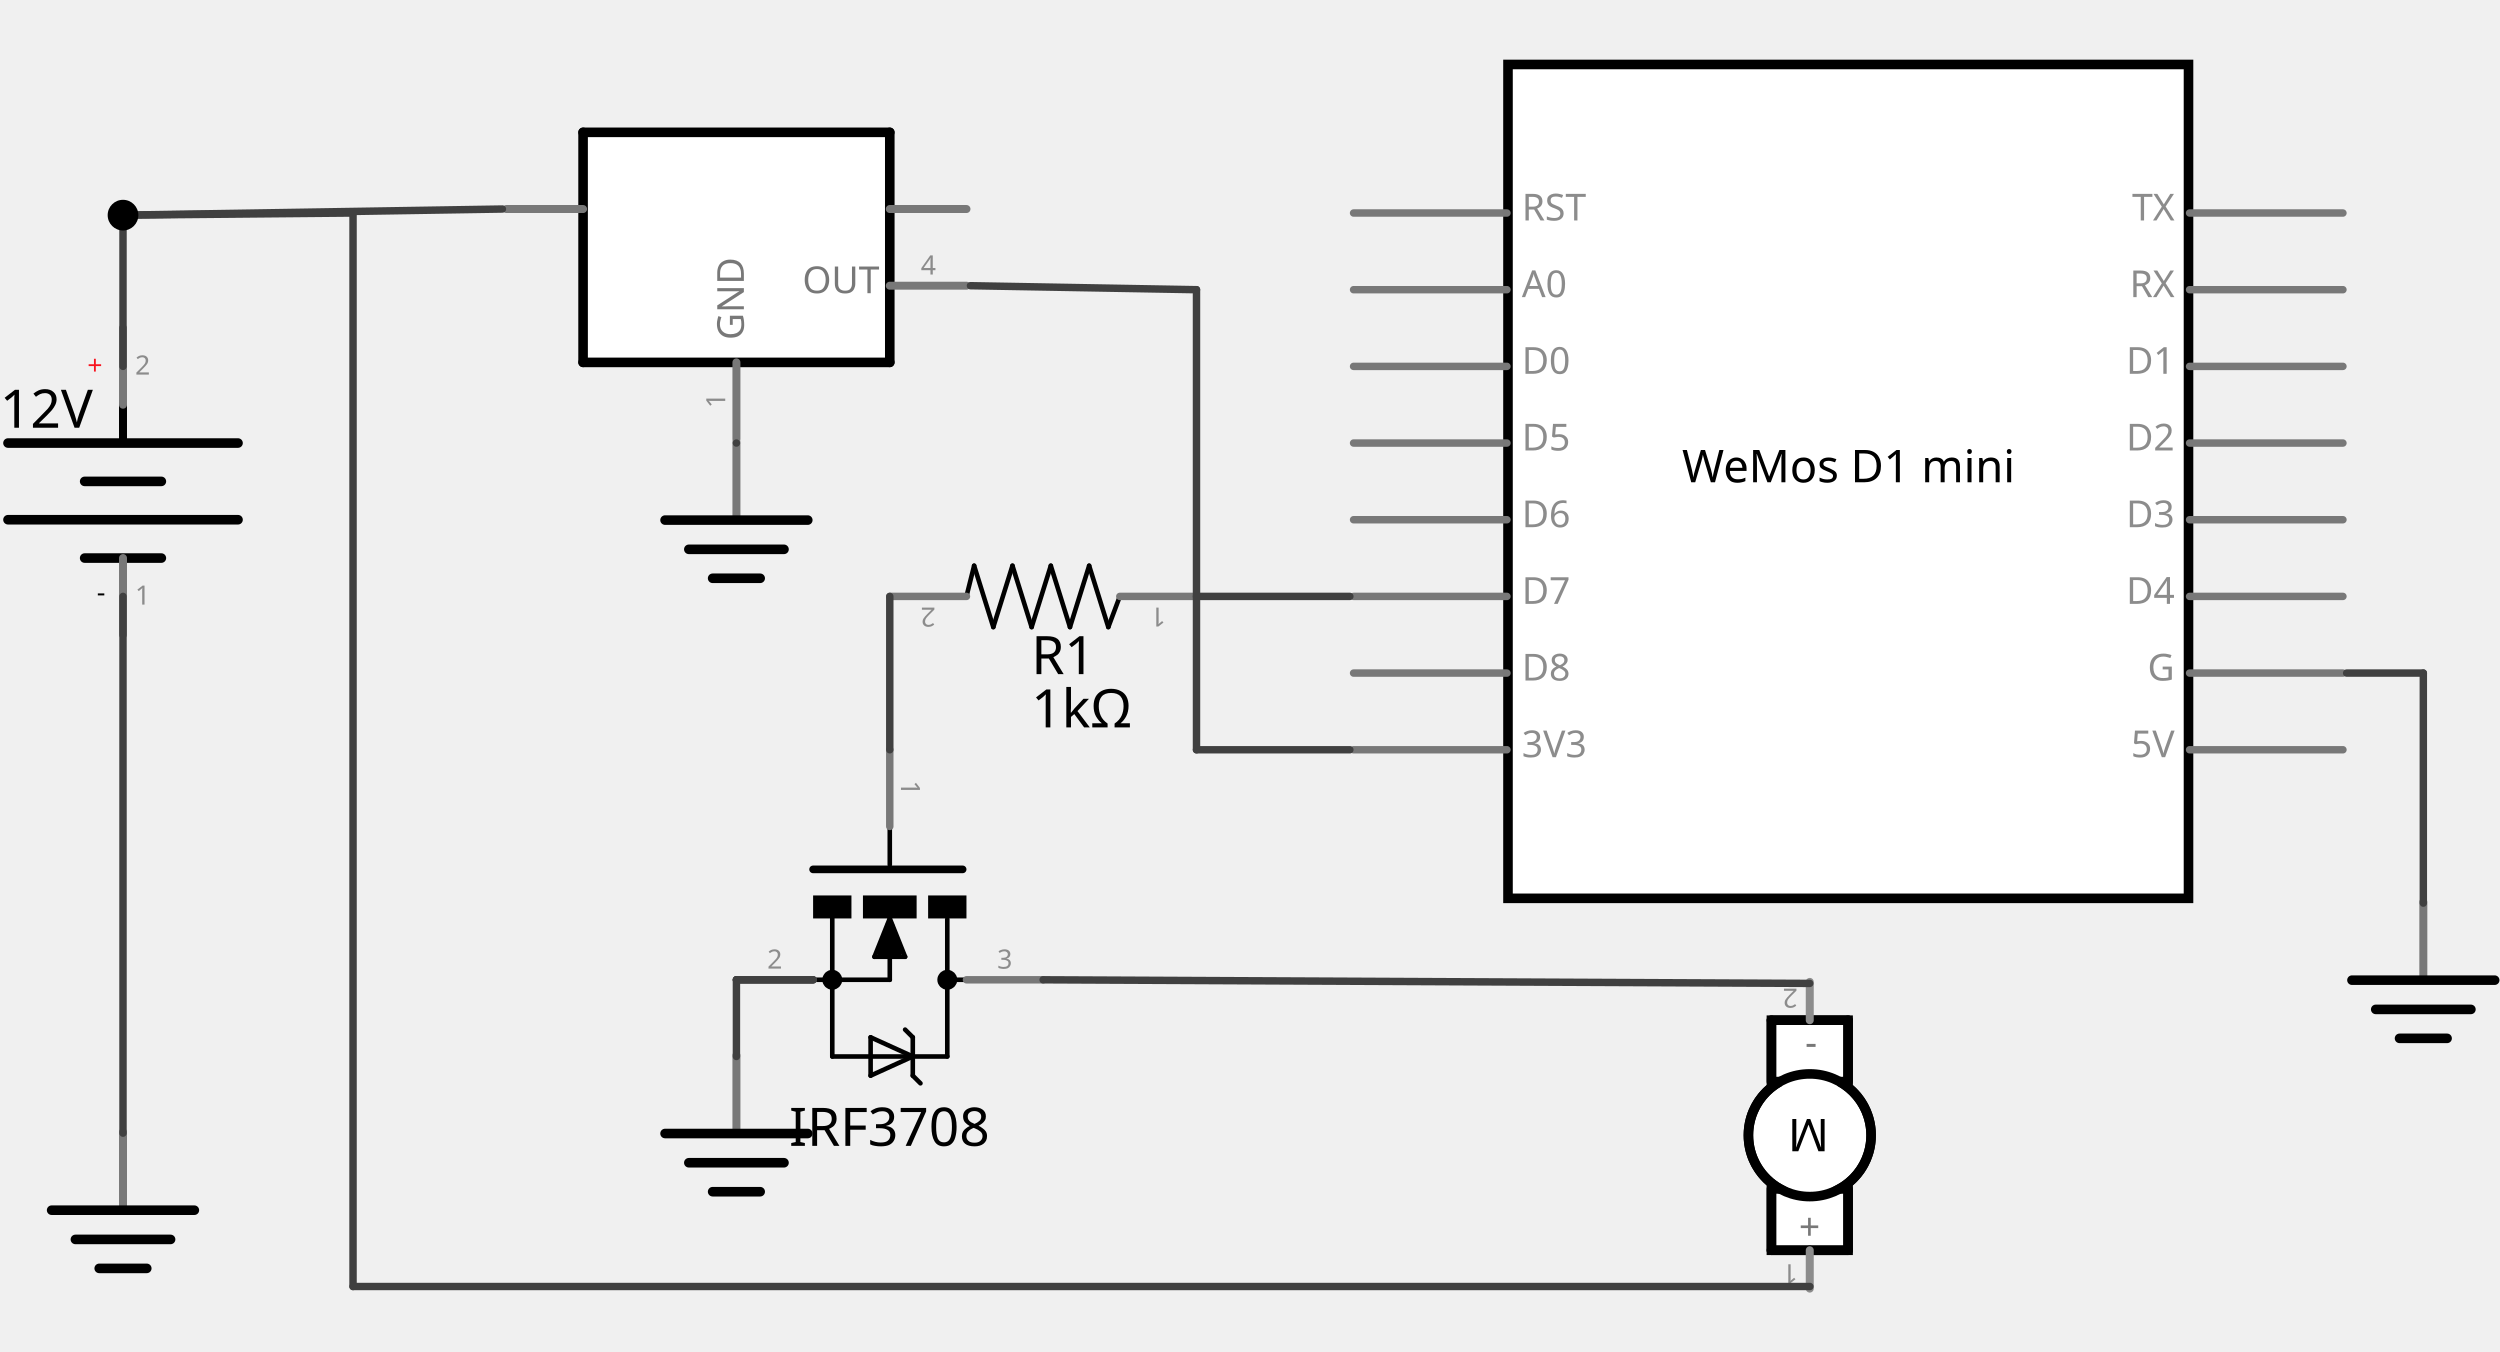
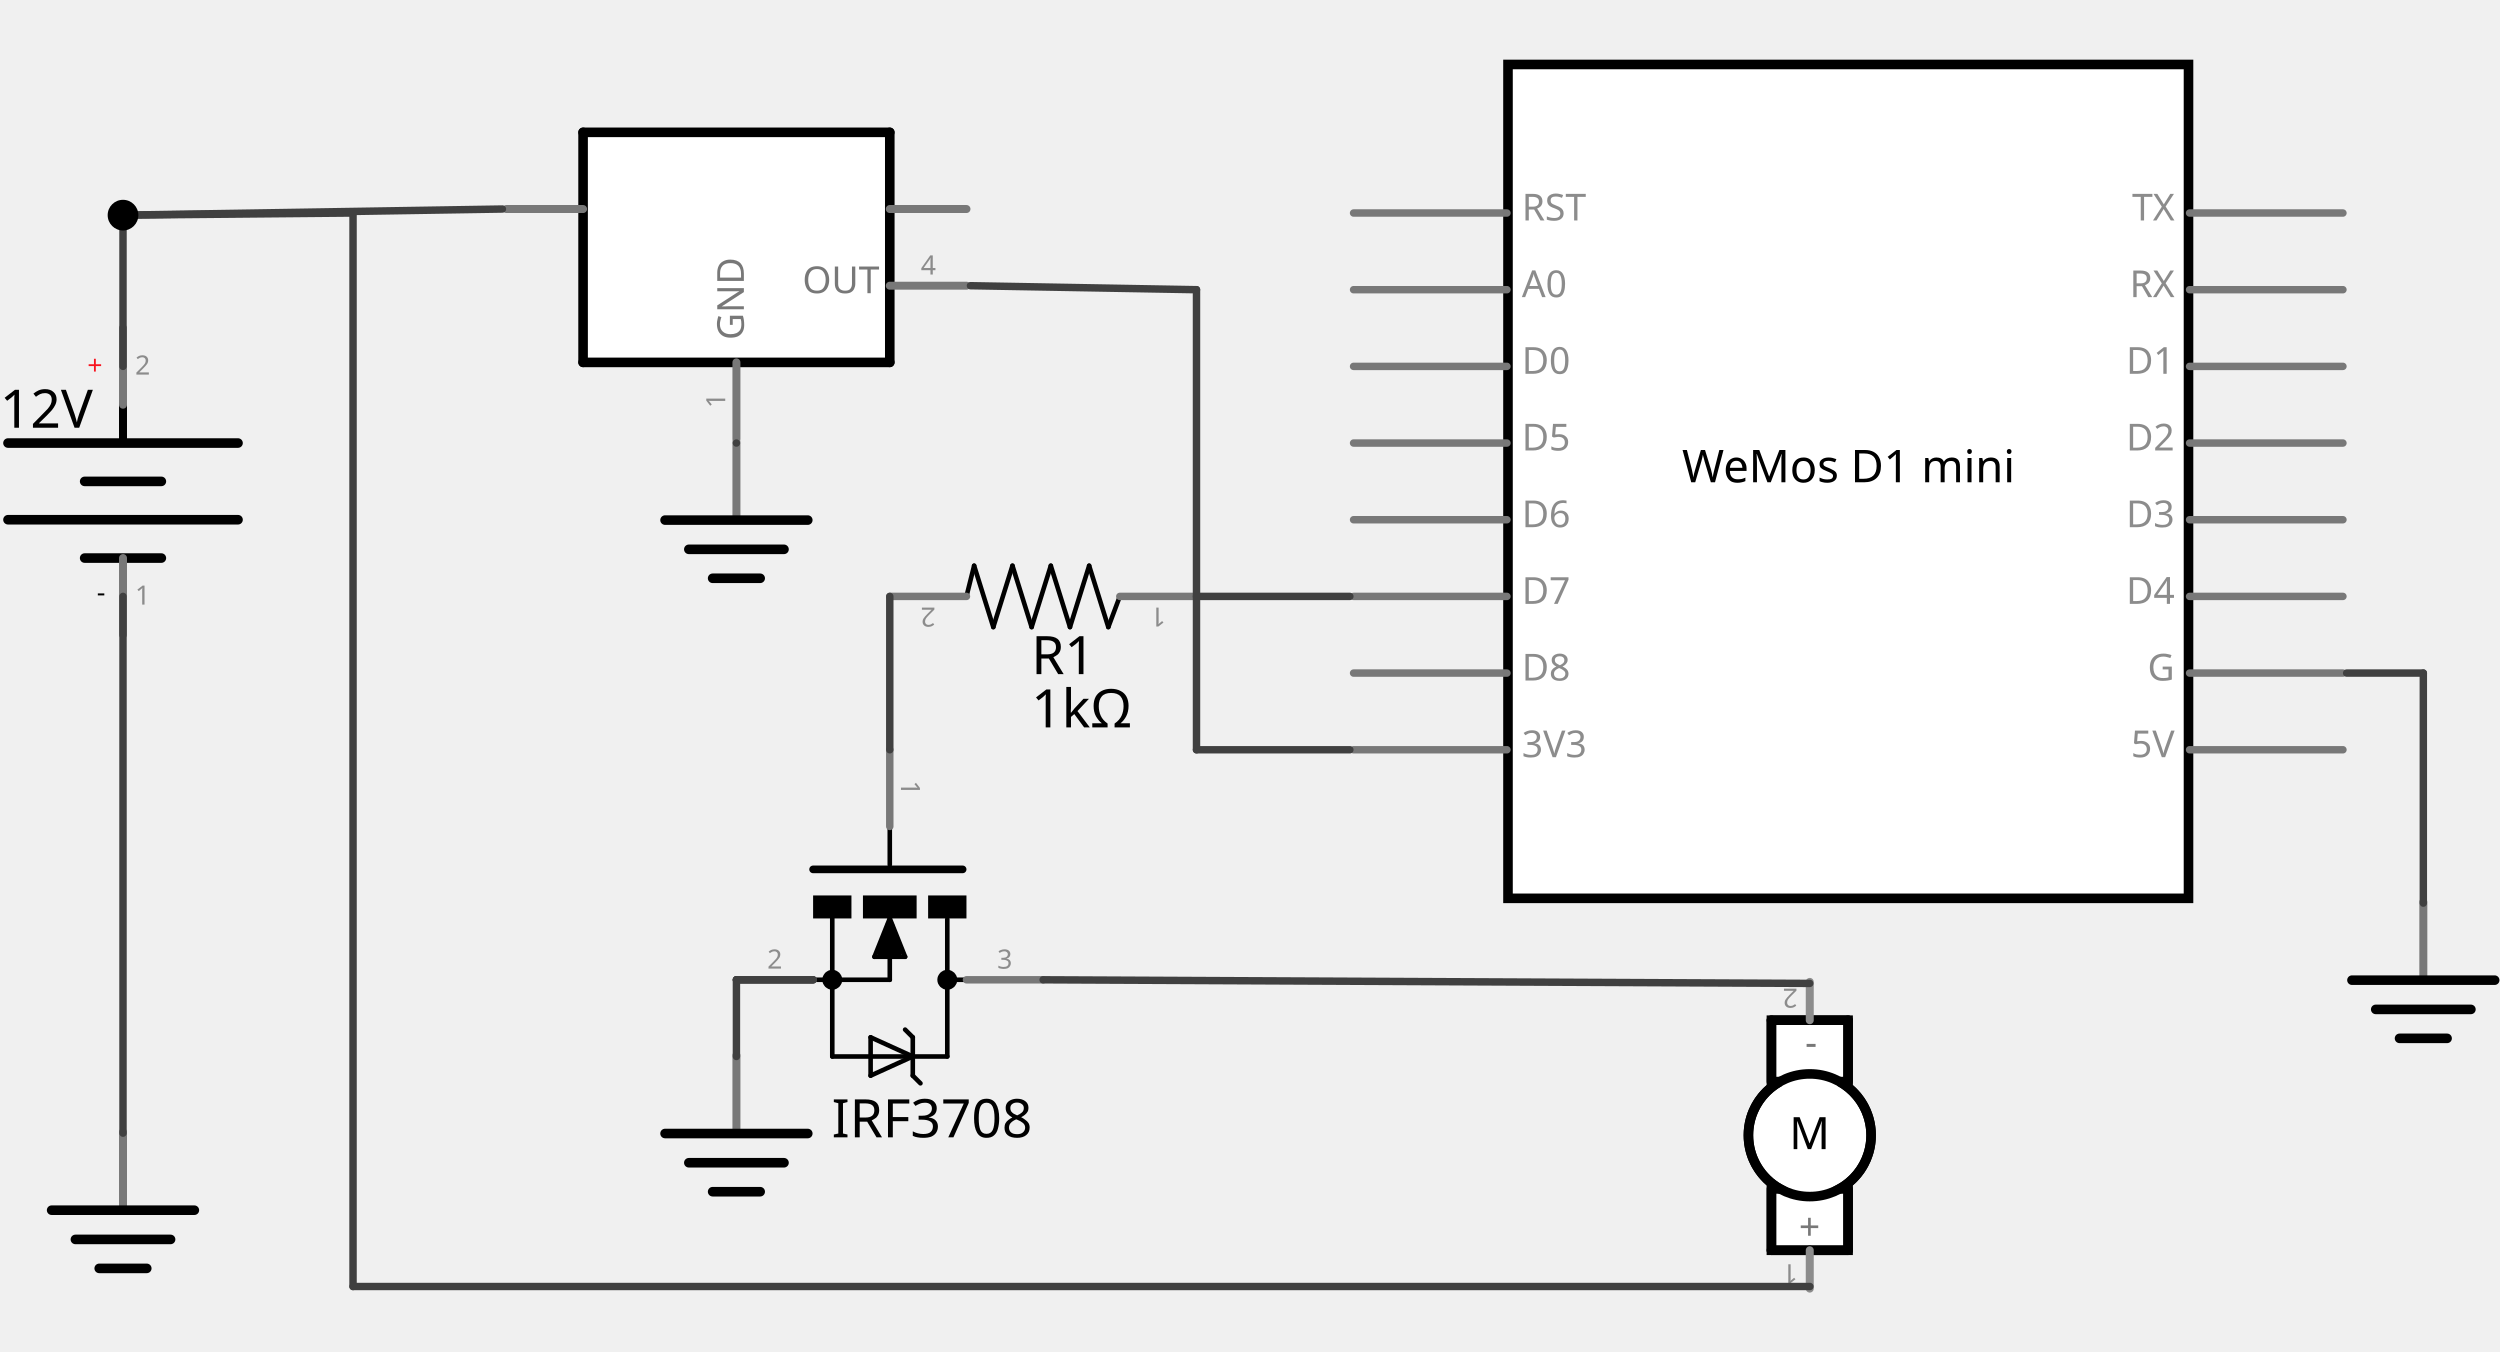
<svg xmlns="http://www.w3.org/2000/svg" version="1.2" baseProfile="tiny" x="0in" y="0in" width="3.26in" height="1.763in" viewBox="0 0 234.749 126.947">
-   <g partID="107050">
+   <g partid="107050">
    <g transform="translate(47.2001,11.8489)">
      <g gorn="0.3.0" id="schematic">
        <rect gorn="0.3.0.0" width="28.801" x="7.551" id="rect7" y="0.576" height="21.6" fill="#FFFFFF" />
        <g transform="matrix(1, 0, 0, 1, 14.112, 10.7109)">
          <g>
            <g>
              <g>
                <g gorn="0.3.0.1.0.0.0" id="g9">
                  <g gorn="0.3.0.1.0.0.0.0" id="g11">
-                     <text style="font-family:DroidSans" gorn="0.3.0.1.0.0.0.0.0" font-size="0" id="label">AMS1117</text>
+                     <text style="font-family: DroidSans; white-space: pre;" gorn="0.3.0.1.0.0.0.0.0" font-size="0" id="label">AMS1117</text>
                  </g>
                </g>
              </g>
            </g>
          </g>
        </g>
        <line gorn="0.3.0.2" stroke-linecap="round" stroke="#000000" id="line14" fill="none" y1="22.176" y2="22.176" x1="7.551" stroke-width="0.9" x2="36.35" />
        <line gorn="0.3.0.3" stroke-linecap="round" stroke="#000000" id="line16" fill="none" y1="22.176" y2="0.576" x1="36.35" stroke-width="0.9" x2="36.35" />
        <line gorn="0.3.0.4" stroke-linecap="round" stroke="#000000" id="line18" fill="none" y1="0.576" y2="0.576" x1="36.35" stroke-width="0.9" x2="7.551" />
        <line gorn="0.3.0.5" stroke-linecap="round" stroke="#000000" id="line20" fill="none" y1="0.576" y2="22.176" x1="7.551" stroke-width="0.9" x2="7.551" />
        <line style="stroke-linecap:round" gorn="0.3.0.6" stroke="#787878" id="connector2pin" fill="none" y1="7.776" y2="7.776" x1="0.35" stroke-width="0.75" x2="7.551" />
        <g width="0.016" x="-0.033" stroke="none" id="connector2terminal" y="7.775" height="0.002" fill="none" stroke-width="0" />
        <g gorn="0.3.0.7" points="0.35,7.776,0.35,7.776,0.35,7.776" id="" fill="none" />
        <g transform="matrix(1, 0, 0, 1, 3.2625, 5.92498)">
          <g>
            <g>
              <g>
                <g gorn="0.3.0.8.0.0.0" id="g24">
                  <g gorn="0.3.0.8.0.0.0.0" id="g26">
-                     <text style="font-family:DroidSans" gorn="0.3.0.8.0.0.0.0.0" font-size="0" id="text28" fill="#8c8c8c">3</text>
+                     <text style="font-family: DroidSans; white-space: pre;" gorn="0.3.0.8.0.0.0.0.0" font-size="0" id="text28" fill="#8c8c8c">3</text>
                  </g>
                </g>
              </g>
            </g>
          </g>
        </g>
        <g transform="matrix(1, 0, 0, 1, 8.9836, 6.0758)">
          <g>
            <g>
              <g>
                <g gorn="0.3.0.9.0.0.0" id="g30">
                  <g gorn="0.3.0.9.0.0.0.0" id="g32">
-                     <text style="font-family:DroidSans" gorn="0.3.0.9.0.0.0.0.0" font-size="0" id="text34" fill="#787878">IN</text>
+                     <text style="font-family: DroidSans; white-space: pre;" gorn="0.3.0.9.0.0.0.0.0" font-size="0" id="text34" fill="#787878">IN</text>
                  </g>
                </g>
              </g>
            </g>
          </g>
        </g>
        <line gorn="0.3.0.10" stroke-linecap="round" stroke="#787878" id="connector0pin" fill="none" y1="29.376" y2="22.176" x1="21.95" stroke-width="0.75" x2="21.95" />
        <g width="0.002" x="21.949" stroke="none" id="connector0terminal" y="29.743" height="0.016" fill="none" stroke-width="0" />
        <g gorn="0.3.0.11" width="0" x="21.95" id="" y="29.376" height="0.001" fill="none" />
        <g transform="matrix(1, 0, 0, 1, 7.37306, 9.0932)">
          <g>
            <g>
              <g>
                <g gorn="0.3.0.12.0.0.0" id="g38">
                  <g gorn="0.3.0.12.0.0.0.0" id="g40">
                    <g gorn="0.3.0.12.0.0.0.0.0" id="g42">
                      <g transform="rotate(270)">
                        <g>
                          <g>
                            <g>
                              <g gorn="0.3.0.12.0.0.0.0.0.0.0.0.0" id="g44">
                                <g gorn="0.3.0.12.0.0.0.0.0.0.0.0.0.0" id="g46">
                                  <g gorn="0.3.0.12.0.0.0.0.0.0.0.0.0.0.0" id="g48">
                                    <g transform="matrix(1, 0, 0, 1, -17.3738, 13.5261)">
                                      <g>
                                        <g>
                                          <g>
                                            <g gorn="0.3.0.12.0.0.0.0.0.0.0.0.0.0.0.0.0.0.0" id="g50">
                                              <g gorn="0.3.0.12.0.0.0.0.0.0.0.0.0.0.0.0.0.0.0.0" id="g52">
-                                                 <text font-family="DroidSans" gorn="0.3.0.12.0.0.0.0.0.0.0.0.0.0.0.0.0.0.0.0.0" font-size="2.5" id="text54" fill="#8C8C8C">1</text>
+                                                 <text font-family="DroidSans" gorn="0.3.0.12.0.0.0.0.0.0.0.0.0.0.0.0.0.0.0.0.0" font-size="2.5" id="text54" fill="#8C8C8C" style="white-space: pre;">1</text>
                                              </g>
                                            </g>
                                          </g>
                                        </g>
                                      </g>
                                    </g>
                                  </g>
                                </g>
                              </g>
                            </g>
                          </g>
                        </g>
                      </g>
                    </g>
                  </g>
                </g>
              </g>
            </g>
          </g>
        </g>
        <g transform="matrix(1, 0, 0, 1, 7.99042, 7.08237)">
          <g>
            <g>
              <g>
                <g gorn="0.3.0.13.0.0.0" id="g56">
                  <g gorn="0.3.0.13.0.0.0.0" id="g58">
                    <g gorn="0.3.0.13.0.0.0.0.0" id="g60">
                      <g transform="rotate(270)">
                        <g>
                          <g>
                            <g>
                              <g gorn="0.3.0.13.0.0.0.0.0.0.0.0.0" id="g62">
                                <g gorn="0.3.0.13.0.0.0.0.0.0.0.0.0.0" id="g64">
                                  <g gorn="0.3.0.13.0.0.0.0.0.0.0.0.0.0.0" id="g66">
                                    <g transform="matrix(1, 0, 0, 1, -12.994, 14.6588)">
                                      <g>
                                        <g>
                                          <g>
                                            <g gorn="0.3.0.13.0.0.0.0.0.0.0.0.0.0.0.0.0.0.0" id="g68">
                                              <g gorn="0.3.0.13.0.0.0.0.0.0.0.0.0.0.0.0.0.0.0.0" id="g70">
-                                                 <text font-family="DroidSans" gorn="0.3.0.13.0.0.0.0.0.0.0.0.0.0.0.0.0.0.0.0.0" font-size="3.5" id="text72" fill="#787878">GND</text>
+                                                 <text font-family="DroidSans" gorn="0.3.0.13.0.0.0.0.0.0.0.0.0.0.0.0.0.0.0.0.0" font-size="3.5" id="text72" fill="#787878" style="white-space: pre;">GND</text>
                                              </g>
                                            </g>
                                          </g>
                                        </g>
                                      </g>
                                    </g>
                                  </g>
                                </g>
                              </g>
                            </g>
                          </g>
                        </g>
                      </g>
                    </g>
                  </g>
                </g>
              </g>
            </g>
          </g>
        </g>
        <line style="stroke-linecap:round" gorn="0.3.0.14" stroke="#787878" id="connector1pin" fill="none" y1="7.776" y2="7.776" x1="43.551" stroke-width="0.75" x2="36.35" />
        <g width="0.016" x="43.918" stroke="none" id="connector1terminal" y="7.775" height="0.002" fill="none" stroke-width="0" />
        <g gorn="0.3.0.15" points="43.551,7.776,43.551,7.776,43.551,7.776" id="" fill="none" />
        <g transform="matrix(1, 0, 0, 1, 39.2625, 5.9246)">
          <g>
            <g>
              <g>
                <g gorn="0.3.0.16.0.0.0" id="g76">
                  <g gorn="0.3.0.16.0.0.0.0" id="g78">
-                     <text style="font-family:DroidSans" gorn="0.3.0.16.0.0.0.0.0" font-size="0" id="text80" fill="#8c8c8c">2</text>
+                     <text style="font-family: DroidSans; white-space: pre;" gorn="0.3.0.16.0.0.0.0.0" font-size="0" id="text80" fill="#8c8c8c">2</text>
                  </g>
                </g>
              </g>
            </g>
          </g>
        </g>
        <g transform="matrix(1, 0, 0, 1, 28.1433, 6.07602)">
          <g>
            <g>
              <g>
                <g gorn="0.3.0.17.0.0.0" id="g82">
                  <g gorn="0.3.0.17.0.0.0.0" id="g84">
-                     <text style="font-family:DroidSans" gorn="0.3.0.17.0.0.0.0.0" font-size="0" id="text86" fill="#787878">OUT</text>
+                     <text style="font-family: DroidSans; white-space: pre;" gorn="0.3.0.17.0.0.0.0.0" font-size="0" id="text86" fill="#787878">OUT</text>
                  </g>
                </g>
              </g>
            </g>
          </g>
        </g>
        <line gorn="0.3.0.18" stroke-linecap="round" stroke="#787878" id="connector3pin" fill="none" y1="14.976" y2="14.976" x1="43.551" stroke-width="0.75" x2="36.35" />
        <g width="0.016" x="43.918" stroke="none" id="connector3terminal" y="14.975" height="0.002" fill="none" stroke-width="0" />
        <g gorn="0.3.0.19" points="43.551,14.976,43.551,14.976,43.551,14.976" id="" fill="none" />
        <g transform="matrix(1, 0, 0, 1, 39.2625, 13.926)">
          <g>
            <g>
              <g>
                <g gorn="0.3.0.20.0.0.0" id="g90">
                  <g gorn="0.3.0.20.0.0.0.0" id="g92">
-                     <text font-family="DroidSans" gorn="0.3.0.20.0.0.0.0.0" font-size="2.5" id="text94" fill="#8C8C8C">4</text>
+                     <text font-family="DroidSans" gorn="0.3.0.20.0.0.0.0.0" font-size="2.5" id="text94" fill="#8C8C8C" style="white-space: pre;">4</text>
                  </g>
                </g>
              </g>
            </g>
          </g>
        </g>
        <g transform="matrix(1, 0, 0, 1, 28.1433, 15.677)">
          <g>
            <g>
              <g>
                <g gorn="0.3.0.21.0.0.0" id="g96">
                  <g gorn="0.3.0.21.0.0.0.0" id="g98">
-                     <text font-family="DroidSans" gorn="0.3.0.21.0.0.0.0.0" font-size="3.5" id="text100" fill="#787878">OUT</text>
-                   </g>
-                 </g>
-               </g>
-             </g>
-           </g>
-         </g>
-       </g>
-     </g>
-   </g>
-   <g partID="107760">
+                     <text font-family="DroidSans" gorn="0.3.0.21.0.0.0.0.0" font-size="3.5" id="text100" fill="#787878" style="white-space: pre;">OUT</text>
+                   </g>
+                 </g>
+               </g>
+             </g>
+           </g>
+         </g>
+       </g>
+     </g>
+   </g>
+   <g partid="107760">
    <g transform="translate(176.055,121.347)">
      <g transform="matrix(-1,0,0,-1,0,0)">
        <g id="schematic">
          <path d="M11.88,14.75c0,-2.17,-1.199,-4.058,-2.973,-5.04L9.72,9.71L9.72,3.95l-3.6,0l-3.6,0l0,5.76l0.813,0c-1.772,0.982,-2.974,2.87,-2.974,5.04s1.201,4.059,2.974,5.04L2.52,19.79l0,5.761l3.6,0l3.6,0L9.72,19.79L8.906,19.79C10.679,18.809,11.88,16.92,11.88,14.75z" stroke="#000000" fill="#FFFFFF" stroke-width="0.9" />
          <g transform="matrix(1, 0, 0, 1, 4.3203, 16.2754)">
-             <text font-family="'DroidSans'" font-size="4.25" id="label">M</text>
+             <text font-family="'DroidSans'" font-size="4.25" id="label" style="white-space: pre; font-size: 4.2px;" transform="matrix(-1, 0, 0, -1, 0, 0)" x="-3.719" y="2.831">M</text>
          </g>
          <line stroke-linecap="round" stroke="#000000" fill="none" y1="3.95" y2="9.71" stroke-width="0.9" x1="2.52" x2="2.52" />
          <line stroke-linecap="round" stroke="#000000" fill="none" y1="3.95" y2="3.95" stroke-width="0.9" x1="2.52" x2="6.12" />
          <line stroke-linecap="round" stroke="#000000" fill="none" y1="3.95" y2="3.95" stroke-width="0.9" x1="6.12" x2="9.72" />
          <line stroke-linecap="round" stroke="#000000" fill="none" y1="3.95" y2="9.71" stroke-width="0.9" x1="9.72" x2="9.72" />
          <line stroke-linecap="round" stroke="#000000" fill="none" y1="25.551" y2="19.79" stroke-width="0.9" x1="9.72" x2="9.72" />
          <line stroke-linecap="round" stroke="#000000" fill="none" y1="25.551" y2="25.551" stroke-width="0.9" x1="9.72" x2="6.12" />
          <line stroke-linecap="round" stroke="#000000" fill="none" y1="25.551" y2="25.551" stroke-width="0.9" x1="6.12" x2="2.52" />
          <line stroke-linecap="round" stroke="#000000" fill="none" y1="25.551" y2="19.79" stroke-width="0.9" x1="2.52" x2="2.52" />
          <line stroke-miterlimit="10" stroke-linecap="round" stroke="#8C8C8C" id="connector0pin" fill="none" y1="0.35" y2="3.95" stroke-width="0.75" x1="6.12" x2="6.12" />
          <line stroke-miterlimit="10" stroke-linecap="round" stroke="#8C8C8C" id="connector1pin" fill="none" y1="29.15" y2="25.551" stroke-width="0.75" x1="6.12" x2="6.12" />
          <circle r="5.76" stroke="#000000" fill="none" cx="6.12" cy="14.75" stroke-width="0.9" />
          <g d="M6.448,1.094L6.448,0L5.776,0L5.761,1.094L6.448,1.094z" id="connector0terminal" fill="none" />
          <g transform="matrix(1, 0, 0, 1, 7.2441, 2.6348)">
-             <text font-family="'DroidSans'" font-size="2.5" fill="#8C8C8C">1</text>
+             <text font-family="'DroidSans'" font-size="2.5" fill="#8C8C8C" style="white-space: pre;">1</text>
          </g>
          <g transform="matrix(1, 0, 0, 1, 2.40594, 0.864304)">
            <g>
              <g transform="rotate(270)">
                <g>
                  <g transform="matrix(0, 1, -1, 0, -6.5263, 2.7464)">
-                     <text font-family="'DroidSans'" font-size="3.5" fill="#787878">+</text>
+                     <text font-family="'DroidSans'" font-size="3.5" fill="#787878" style="white-space: pre;">+</text>
                  </g>
                </g>
              </g>
            </g>
          </g>
          <g d="M6.495,28.516l-0.75,0L5.745,29.5l0.75,0L6.495,28.516z" id="connector1terminal" fill="none" />
          <g transform="matrix(1, 0, 0, 1, 7.2441, 28.5156)">
-             <text font-family="'DroidSans'" font-size="2.5" fill="#8C8C8C">2</text>
+             <text font-family="'DroidSans'" font-size="2.5" fill="#8C8C8C" style="white-space: pre;">2</text>
          </g>
          <g transform="matrix(1, 0, 0, 1, 2.40594, 11.0243)">
            <g>
              <g transform="rotate(270)">
                <g>
                  <g transform="matrix(0, 1, -1, 0, -13.1007, 3.0257)">
-                     <text font-family="'DroidSans'" font-size="3.5" fill="#787878">-</text>
-                   </g>
-                 </g>
-               </g>
-             </g>
-           </g>
-         </g>
-       </g>
-     </g>
-   </g>
-   <g partID="108110">
+                     <text font-family="'DroidSans'" font-size="3.5" fill="#787878" style="white-space: pre;">-</text>
+                   </g>
+                 </g>
+               </g>
+             </g>
+           </g>
+         </g>
+       </g>
+     </g>
+   </g>
+   <g partid="108110">
    <g transform="translate(126.75,5.6)">
      <g id="schematic">
        <rect width="63.9" stroke-linecap="round" x="14.85" stroke="#000000" y="0.45" class="interior rect" height="78.3" fill="#FFFFFF" stroke-width="0.9" />
        <g font-family="'Droid Sans'" stroke-linecap="round" stroke="none" stroke-width="0">
          <g font-size="3.5" id="pins" fill="none">
            <g id="pins-left" text-anchor="start">
              <line stroke="#787878" id="connector0pin" y1="14.4" y2="14.4" x1="0.35" stroke-width="0.7" x2="14.75" />
-               <text x="16.15" y="15.1" fill="#8c8c8c">RST</text>
+               <text x="16.15" y="15.1" fill="#8c8c8c" style="white-space: pre;">RST</text>
              <g width="0.7" x="-0.35" id="connector0terminal" y="14.05" height="0.7" />
              <line stroke="#787878" id="connector1pin" y1="21.6" y2="21.6" x1="0.35" stroke-width="0.7" x2="14.75" />
-               <text x="16.15" y="22.3" fill="#8c8c8c">A0</text>
+               <text x="16.15" y="22.3" fill="#8c8c8c" style="white-space: pre;">A0</text>
              <g width="0.7" x="-0.35" id="connector1terminal" y="21.25" height="0.7" />
              <line stroke="#787878" id="connector2pin" y1="28.8" y2="28.8" x1="0.35" stroke-width="0.7" x2="14.75" />
-               <text x="16.15" y="29.5" fill="#8c8c8c">D0</text>
+               <text x="16.15" y="29.5" fill="#8c8c8c" style="white-space: pre;">D0</text>
              <g width="0.7" x="-0.35" id="connector2terminal" y="28.45" height="0.7" />
              <line stroke="#787878" id="connector3pin" y1="36" y2="36" x1="0.35" stroke-width="0.7" x2="14.75" />
-               <text x="16.15" y="36.7" fill="#8c8c8c">D5</text>
+               <text x="16.15" y="36.7" fill="#8c8c8c" style="white-space: pre;">D5</text>
              <g width="0.7" x="-0.35" id="connector3terminal" y="35.65" height="0.7" />
              <line stroke="#787878" id="connector4pin" y1="43.2" y2="43.2" x1="0.35" stroke-width="0.7" x2="14.75" />
-               <text x="16.15" y="43.9" fill="#8c8c8c">D6</text>
+               <text x="16.15" y="43.9" fill="#8c8c8c" style="white-space: pre;">D6</text>
              <g width="0.7" x="-0.35" id="connector4terminal" y="42.85" height="0.7" />
              <line stroke="#787878" id="connector5pin" y1="50.4" y2="50.4" x1="0.35" stroke-width="0.7" x2="14.75" />
-               <text x="16.15" y="51.1" fill="#8c8c8c">D7</text>
+               <text x="16.15" y="51.1" fill="#8c8c8c" style="white-space: pre;">D7</text>
              <g width="0.7" x="-0.35" id="connector5terminal" y="50.05" height="0.7" />
              <line stroke="#787878" id="connector6pin" y1="57.6" y2="57.6" x1="0.35" stroke-width="0.7" x2="14.75" />
-               <text x="16.15" y="58.3" fill="#8c8c8c">D8</text>
+               <text x="16.15" y="58.3" fill="#8c8c8c" style="white-space: pre;">D8</text>
              <g width="0.7" x="-0.35" id="connector6terminal" y="57.25" height="0.7" />
              <line stroke="#787878" id="connector7pin" y1="64.8" y2="64.8" x1="0.35" stroke-width="0.7" x2="14.75" />
-               <text x="16.15" y="65.5" fill="#8c8c8c">3V3</text>
+               <text x="16.15" y="65.5" fill="#8c8c8c" style="white-space: pre;">3V3</text>
              <g width="0.7" x="-0.35" id="connector7terminal" y="64.45" height="0.7" />
            </g>
            <g id="right" text-anchor="end">
              <line stroke="#787878" id="connector8pin" y1="64.8" y2="64.8" x1="78.85" stroke-width="0.7" x2="93.25" />
-               <text x="77.45" y="65.5" fill="#8c8c8c">5V</text>
+               <text x="77.45" y="65.5" fill="#8c8c8c" style="white-space: pre;">5V</text>
              <g width="0.7" x="93.25" id="connector8terminal" y="64.45" height="0.7" />
              <line stroke="#787878" id="connector9pin" y1="57.6" y2="57.6" x1="78.85" stroke-width="0.7" x2="93.25" />
-               <text x="77.45" y="58.3" fill="#8c8c8c">G</text>
+               <text x="77.45" y="58.3" fill="#8c8c8c" style="white-space: pre;">G</text>
              <g width="0.7" x="93.25" id="connector9terminal" y="57.25" height="0.7" />
              <line stroke="#787878" id="connector10pin" y1="50.4" y2="50.4" x1="78.85" stroke-width="0.7" x2="93.25" />
-               <text x="77.45" y="51.1" fill="#8c8c8c">D4</text>
+               <text x="77.45" y="51.1" fill="#8c8c8c" style="white-space: pre;">D4</text>
              <g width="0.7" x="93.25" id="connector10terminal" y="50.05" height="0.7" />
              <line stroke="#787878" id="connector11pin" y1="43.2" y2="43.2" x1="78.85" stroke-width="0.7" x2="93.25" />
-               <text x="77.45" y="43.9" fill="#8c8c8c">D3</text>
+               <text x="77.45" y="43.9" fill="#8c8c8c" style="white-space: pre;">D3</text>
              <g width="0.7" x="93.25" id="connector11terminal" y="42.85" height="0.7" />
              <line stroke="#787878" id="connector12pin" y1="36" y2="36" x1="78.85" stroke-width="0.7" x2="93.25" />
-               <text x="77.45" y="36.7" fill="#8c8c8c">D2</text>
+               <text x="77.45" y="36.7" fill="#8c8c8c" style="white-space: pre;">D2</text>
              <g width="0.7" x="93.25" id="connector12terminal" y="35.65" height="0.7" />
              <line stroke="#787878" id="connector13pin" y1="28.8" y2="28.8" x1="78.85" stroke-width="0.7" x2="93.25" />
-               <text x="77.45" y="29.5" fill="#8c8c8c">D1</text>
+               <text x="77.45" y="29.5" fill="#8c8c8c" style="white-space: pre;">D1</text>
              <g width="0.7" x="93.25" id="connector13terminal" y="28.45" height="0.7" />
              <line stroke="#787878" id="connector14pin" y1="21.6" y2="21.6" x1="78.85" stroke-width="0.7" x2="93.25" />
-               <text x="77.45" y="22.3" fill="#8c8c8c">RX</text>
+               <text x="77.45" y="22.3" fill="#8c8c8c" style="white-space: pre;">RX</text>
              <g width="0.7" x="93.25" id="connector14terminal" y="21.25" height="0.7" />
              <line stroke="#787878" id="connector15pin" y1="14.4" y2="14.4" x1="78.85" stroke-width="0.7" x2="93.25" />
-               <text x="77.45" y="15.1" fill="#8c8c8c">TX</text>
+               <text x="77.45" y="15.1" fill="#8c8c8c" style="white-space: pre;">TX</text>
              <g width="0.7" x="93.25" id="connector15terminal" y="14.05" height="0.7" />
            </g>
          </g>
-           <text font-size="4.25" x="46.828" id="label" y="39.685" text-anchor="middle" fill="#000000">WeMos D1 mini</text>
-         </g>
-       </g>
-     </g>
-   </g>
-   <g partID="108460">
+           <text font-size="4.25" x="46.828" id="label" y="39.685" text-anchor="middle" fill="#000000" style="white-space: pre;">WeMos D1 mini</text>
+         </g>
+       </g>
+     </g>
+   </g>
+   <g partid="108460">
    <g transform="translate(98.3002,70.0498)">
      <g transform="matrix(0,1,-1,0,0,0)">
        <g id="schematic">
          <circle r="0.36" stroke="#000000" class="other" fill="none" cx="21.95" cy="20.15" stroke-width="1.152" />
          <circle r="0.36" stroke="#000000" class="other" fill="none" cx="21.95" cy="9.35" stroke-width="1.152" />
          <rect width="2.16" stroke-linecap="round" x="14.03" stroke="none" y="18.35" class="other" height="3.6" fill="#000000" stroke-width="0" />
          <rect width="2.16" stroke-linecap="round" x="14.03" stroke="none" y="7.55" class="other" height="3.6" fill="#000000" stroke-width="0" />
          <rect width="2.16" stroke-linecap="round" x="14.03" stroke="none" y="12.23" class="other" height="5.04" fill="#000000" stroke-width="0" />
          <line stroke-linecap="round" stroke="#000000" class="other" y1="7.91" y2="21.95" x1="11.582" stroke-width="0.72" x2="11.582" />
          <line stroke-linecap="round" stroke="#000000" class="other" y1="9.35" y2="9.35" x1="21.95" stroke-width="0.432" x2="16.262" />
          <line stroke-linecap="round" stroke="#000000" class="other" y1="14.75" y2="20.15" x1="21.95" stroke-width="0.432" x2="21.95" />
          <line stroke-linecap="round" stroke="#000000" class="other" y1="20.15" y2="20.15" x1="16.19" stroke-width="0.432" x2="21.95" />
          <line stroke-linecap="round" stroke="#000000" class="other" y1="7.55" y2="9.35" x1="21.95" stroke-width="0.432" x2="21.95" />
          <line stroke-linecap="round" stroke="#000000" class="other" y1="9.35" y2="9.35" x1="21.95" stroke-width="0.432" x2="29.15" />
          <line stroke-linecap="round" stroke="#000000" class="other" y1="20.15" y2="20.15" x1="29.15" stroke-width="0.432" x2="21.95" />
          <line stroke-linecap="round" stroke="#000000" class="other" y1="20.15" y2="21.95" x1="21.95" stroke-width="0.432" x2="21.95" />
          <line stroke-linecap="round" stroke="#000000" class="other" y1="14.75" y2="14.75" x1="11.15" stroke-width="0.432" x2="7.55" />
          <line stroke-linecap="round" stroke="#000000" class="other" y1="14.75" y2="16.19" x1="16.19" stroke-width="0.432" x2="19.79" />
          <line stroke-linecap="round" stroke="#000000" class="other" y1="16.19" y2="13.31" x1="19.79" stroke-width="0.432" x2="19.79" />
          <line stroke-linecap="round" stroke="#000000" class="other" y1="13.31" y2="14.75" x1="19.79" stroke-width="0.432" x2="16.19" />
          <line stroke-linecap="round" stroke="#000000" class="other" y1="14.75" y2="14.75" x1="19.43" stroke-width="0.432" x2="21.95" />
          <line stroke-linecap="round" stroke="#000000" class="other" y1="14.03" y2="14.75" x1="19.43" stroke-width="0.864" x2="16.91" />
          <line stroke-linecap="round" stroke="#000000" class="other" y1="14.75" y2="15.47" x1="16.91" stroke-width="0.864" x2="19.43" />
          <line stroke-linecap="round" stroke="#000000" class="other" y1="15.47" y2="14.75" x1="19.43" stroke-width="0.864" x2="19.43" />
          <line stroke-linecap="round" stroke="#000000" class="other" y1="14.75" y2="14.75" x1="19.43" stroke-width="0.864" x2="18.71" />
          <line stroke-linecap="round" stroke="#000000" class="other" y1="9.35" y2="12.59" x1="29.15" stroke-width="0.432" x2="29.15" />
          <line stroke-linecap="round" stroke="#000000" class="other" y1="12.59" y2="20.15" x1="29.15" stroke-width="0.432" x2="29.15" />
          <line stroke-linecap="round" stroke="#000000" class="other" y1="12.59" y2="16.55" x1="29.15" stroke-width="0.432" x2="27.35" />
          <line stroke-linecap="round" stroke="#000000" class="other" y1="16.55" y2="16.55" x1="27.35" stroke-width="0.432" x2="30.95" />
          <line stroke-linecap="round" stroke="#000000" class="other" y1="16.55" y2="12.59" x1="30.95" stroke-width="0.432" x2="29.15" />
          <line stroke-linecap="round" stroke="#000000" class="other" y1="12.59" y2="12.59" x1="27.35" stroke-width="0.432" x2="29.15" />
          <line stroke-linecap="round" stroke="#000000" class="other" y1="12.59" y2="12.59" x1="29.15" stroke-width="0.432" x2="30.95" />
          <line stroke-linecap="round" stroke="#000000" class="other" y1="12.59" y2="11.87" x1="30.95" stroke-width="0.432" x2="31.67" />
          <line stroke-linecap="round" stroke="#000000" class="other" y1="12.59" y2="13.31" x1="27.35" stroke-width="0.432" x2="26.63" />
          <line stroke-linecap="round" stroke="#787878" id="connector2pin" class="pin" y1="0.35" y2="7.55" x1="21.95" stroke-width="0.7" connectorname="D" x2="21.95" />
          <g width="0" x="21.95" stroke="none" id="connector2terminal" y="0.35" class="terminal" height="0" fill="none" stroke-width="0" />
          <g transform="matrix(1, 0, 0, 1, 20.9, 3.95001)">
            <g>
              <g transform="rotate(270)">
                <g>
-                   <text font-family="'Droid Sans'" font-size="2.5" stroke="none" x="0" y="0" class="text" text-anchor="middle" fill="#8c8c8c" stroke-width="0">3</text>
+                   <text font-family="'Droid Sans'" font-size="2.5" stroke="none" x="0" y="0" class="text" text-anchor="middle" fill="#8c8c8c" stroke-width="0" style="white-space: pre;">3</text>
                </g>
              </g>
            </g>
          </g>
          <line stroke-linecap="round" stroke="#787878" id="connector0pin" class="pin" y1="14.75" y2="14.75" x1="0.35" stroke-width="0.7" connectorname="G" x2="7.55" />
          <g width="0" x="0.35" stroke="none" id="connector0terminal" y="14.75" class="terminal" height="0" fill="none" stroke-width="0" />
-           <text font-family="'Droid Sans'" font-size="2.5" stroke="none" x="3.95" y="13.7" class="text" text-anchor="middle" fill="#8c8c8c" stroke-width="0">1</text>
+           <text font-family="'Droid Sans'" font-size="2.5" stroke="none" x="3.95" y="13.7" class="text" text-anchor="middle" fill="#8c8c8c" stroke-width="0" style="white-space: pre;">1</text>
          <line stroke-linecap="round" stroke="#787878" id="connector1pin" class="pin" y1="29.15" y2="21.95" x1="21.95" stroke-width="0.7" connectorname="S" x2="21.95" />
          <g width="0" x="21.95" stroke="none" id="connector1terminal" y="29.15" class="terminal" height="0" fill="none" stroke-width="0" />
          <g transform="matrix(1, 0, 0, 1, 20.9, 25.5501)">
            <g>
              <g transform="rotate(270)">
                <g>
-                   <text font-family="'Droid Sans'" font-size="2.5" stroke="none" x="0" y="0" class="text" text-anchor="middle" fill="#8c8c8c" stroke-width="0">2</text>
-                 </g>
-               </g>
-             </g>
-           </g>
-         </g>
-       </g>
-     </g>
-   </g>
-   <g partID="26368020">
+                   <text font-family="'Droid Sans'" font-size="2.5" stroke="none" x="0" y="0" class="text" text-anchor="middle" fill="#8c8c8c" stroke-width="0" style="white-space: pre;">2</text>
+                 </g>
+               </g>
+             </g>
+           </g>
+         </g>
+       </g>
+     </g>
+   </g>
+   <g partid="26368020">
    <g transform="translate(112.7,59.0961)">
      <g transform="matrix(-1,0,0,-1,0,0)">
        <g id="schematic">
          <line stroke-linecap="round" stroke="#000000" class="other" y1="3.096" y2="0.216" x1="7.55" stroke-width="0.432" x2="8.63" />
          <line stroke-linecap="round" stroke="#000000" class="other" y1="0.216" y2="5.976" x1="8.63" stroke-width="0.432" x2="10.43" />
          <line stroke-linecap="round" stroke="#000000" class="other" y1="5.976" y2="0.216" x1="10.43" stroke-width="0.432" x2="12.23" />
          <line stroke-linecap="round" stroke="#000000" class="other" y1="0.216" y2="5.976" x1="12.23" stroke-width="0.432" x2="14.03" />
          <line stroke-linecap="round" stroke="#000000" class="other" y1="5.976" y2="0.216" x1="14.03" stroke-width="0.432" x2="15.83" />
          <line stroke-linecap="round" stroke="#000000" class="other" y1="0.216" y2="5.976" x1="15.83" stroke-width="0.432" x2="17.63" />
          <line stroke-linecap="round" stroke="#000000" class="other" y1="5.976" y2="0.216" x1="17.63" stroke-width="0.432" x2="19.43" />
          <line stroke-linecap="round" stroke="#000000" class="other" y1="0.216" y2="5.976" x1="19.43" stroke-width="0.432" x2="21.23" />
          <line stroke-linecap="round" stroke="#000000" class="other" y1="5.976" y2="3.096" x1="21.23" stroke-width="0.432" x2="21.95" />
          <line stroke-linecap="round" stroke="#787878" id="connector1pin" class="pin" y1="3.096" y2="3.096" x1="29.15" stroke-width="0.7" connectorname="2" x2="21.95" />
          <g width="0" x="29.15" stroke="none" id="connector1terminal" y="3.096" class="terminal" height="0" fill="none" stroke-width="0" />
-           <text font-family="'Droid Sans'" font-size="2.5" stroke="none" x="25.55" y="2.046" class="text" text-anchor="middle" fill="#8c8c8c" stroke-width="0">2</text>
+           <text font-family="'Droid Sans'" font-size="2.5" stroke="none" x="25.55" y="2.046" class="text" text-anchor="middle" fill="#8c8c8c" stroke-width="0" style="white-space: pre;">2</text>
          <line stroke-linecap="round" stroke="#787878" id="connector0pin" class="pin" y1="3.096" y2="3.096" x1="0.35" stroke-width="0.7" connectorname="1" x2="7.55" />
          <g width="0" x="0.35" stroke="none" id="connector0terminal" y="3.096" class="terminal" height="0" fill="none" stroke-width="0" />
-           <text font-family="'Droid Sans'" font-size="2.5" stroke="none" x="3.95" y="2.046" class="text" text-anchor="middle" fill="#8c8c8c" stroke-width="0">1</text>
-         </g>
-       </g>
-     </g>
-   </g>
-   <g partID="26363330">
+           <text font-family="'Droid Sans'" font-size="2.5" stroke="none" x="3.95" y="2.046" class="text" text-anchor="middle" fill="#8c8c8c" stroke-width="0" style="white-space: pre;">1</text>
+         </g>
+       </g>
+     </g>
+   </g>
+   <g partid="26363330">
    <g transform="translate(4.3495,105.923)">
      <g id="schematic">
        <path d="M7.201,7.575l0,-7.2" stroke-linecap="round" stroke="#787878" id="connector0pin" fill="none" stroke-width="0.75" />
        <g width="0.945" x="6.728" id="connector0terminal" y="0" fill="none" height="0.953" />
        <path d="M0.5,7.711L13.9,7.711" stroke-linecap="round" stroke="#000000" id="path4098" fill="none" stroke-width="0.9" />
        <path d="M2.732,10.456l8.935,0" stroke-linecap="round" stroke="#000000" id="path4100" fill="none" stroke-width="0.9" />
        <path d="M9.431,13.175L4.967,13.175" stroke-linecap="round" stroke="#000000" id="path4102" fill="none" stroke-width="0.9" />
      </g>
    </g>
  </g>
-   <g partID="26359980">
+   <g partid="26359980">
    <g transform="translate(220.349,84.3234)">
      <g id="schematic">
        <path d="M7.201,7.575l0,-7.2" stroke-linecap="round" stroke="#787878" id="connector0pin" fill="none" stroke-width="0.75" />
        <g width="0.945" x="6.728" id="connector0terminal" y="0" fill="none" height="0.953" />
        <path d="M0.5,7.711L13.9,7.711" stroke-linecap="round" stroke="#000000" id="path4098" fill="none" stroke-width="0.9" />
        <path d="M2.732,10.456l8.935,0" stroke-linecap="round" stroke="#000000" id="path4100" fill="none" stroke-width="0.9" />
        <path d="M9.431,13.175L4.967,13.175" stroke-linecap="round" stroke="#000000" id="path4102" fill="none" stroke-width="0.9" />
      </g>
    </g>
  </g>
-   <g partID="26359900">
+   <g partid="26359900">
    <g transform="translate(61.9495,41.1234)">
      <g id="schematic">
        <path d="M7.201,7.575l0,-7.2" stroke-linecap="round" stroke="#787878" id="connector0pin" fill="none" stroke-width="0.75" />
        <g width="0.945" x="6.728" id="connector0terminal" y="0" fill="none" height="0.953" />
        <path d="M0.5,7.711L13.9,7.711" stroke-linecap="round" stroke="#000000" id="path4098" fill="none" stroke-width="0.9" />
        <path d="M2.732,10.456l8.935,0" stroke-linecap="round" stroke="#000000" id="path4100" fill="none" stroke-width="0.9" />
        <path d="M9.431,13.175L4.967,13.175" stroke-linecap="round" stroke="#000000" id="path4102" fill="none" stroke-width="0.9" />
      </g>
    </g>
  </g>
-   <g partID="26359590">
+   <g partid="26359590">
    <g transform="translate(61.9495,98.7234)">
      <g id="schematic">
        <path d="M7.201,7.575l0,-7.2" stroke-linecap="round" stroke="#787878" id="connector0pin" fill="none" stroke-width="0.75" />
        <g width="0.945" x="6.728" id="connector0terminal" y="0" fill="none" height="0.953" />
        <path d="M0.5,7.711L13.9,7.711" stroke-linecap="round" stroke="#000000" id="path4098" fill="none" stroke-width="0.9" />
        <path d="M2.732,10.456l8.935,0" stroke-linecap="round" stroke="#000000" id="path4100" fill="none" stroke-width="0.9" />
        <path d="M9.431,13.175L4.967,13.175" stroke-linecap="round" stroke="#000000" id="path4102" fill="none" stroke-width="0.9" />
      </g>
    </g>
  </g>
-   <g partID="26363260">
+   <g partid="26363260">
    <g transform="translate(0.3,30.4119)">
      <g id="schematic">
        <line stroke-linecap="round" stroke="#000000" fill="none" y1="11.188" y2="11.188" stroke-width="0.9" x1="22.05" x2="0.45" />
        <line stroke-linecap="round" stroke="#000000" fill="none" y1="14.788" y2="14.788" stroke-width="0.9" x1="14.851" x2="7.65" />
        <line stroke-linecap="round" stroke="#000000" fill="none" y1="18.388" y2="18.388" stroke-width="0.9" x1="22.05" x2="0.45" />
        <line stroke-linecap="round" stroke="#000000" fill="none" y1="21.988" y2="21.988" stroke-width="0.9" x1="14.851" x2="7.65" />
        <line stroke-linecap="round" stroke="#000000" fill="none" y1="7.588" y2="11.188" stroke-width="0.75" x1="11.25" x2="11.25" />
        <line stroke-linecap="round" stroke="#787878" id="connector1pin" fill="none" y1="29.188" y2="21.988" stroke-width="0.75" x1="11.25" x2="11.25" />
        <g width="0" x="11.25" id="connector1terminal" y="29.188" fill="none" height="0" />
        <g transform="matrix(1, 0, 0, 1, 12.3809, 26.3574)">
-           <text font-family="'DroidSans'" font-size="2.5" fill="#8C8C8C">1</text>
+           <text font-family="'DroidSans'" font-size="2.5" fill="#8C8C8C" style="white-space: pre;">1</text>
        </g>
        <line stroke-linecap="round" stroke="#787878" id="connector0pin" fill="none" y1="0.388" y2="7.588" stroke-width="0.75" x1="11.25" x2="11.25" />
        <g width="0" x="11.25" id="connector0terminal" y="0.388" fill="none" height="0" />
        <g transform="matrix(1, 0, 0, 1, 12.3809, 4.7578)">
-           <text font-family="'DroidSans'" font-size="2.5" fill="#8C8C8C">2</text>
+           <text font-family="'DroidSans'" font-size="2.5" fill="#8C8C8C" style="white-space: pre;">2</text>
        </g>
        <g transform="matrix(1, 0, 0, 1, 7.8984, 4.7578)">
-           <text font-family="'DroidSans'" font-size="2.5" fill="#F8141F">+</text>
+           <text font-family="'DroidSans'" font-size="2.5" fill="#F8141F" style="white-space: pre;">+</text>
        </g>
        <g transform="matrix(1, 0, 0, 1, 8.792, 26.0723)">
-           <text font-family="'DroidSans'" font-size="2.5">-</text>
-         </g>
-       </g>
-     </g>
-   </g>
-   <g partID="26359780">
+           <text font-family="'DroidSans'" font-size="2.5" style="white-space: pre;">-</text>
+         </g>
+       </g>
+     </g>
+   </g>
+   <g partid="26359780">
    <line stroke-linecap="round" stroke="#404040" x1="76.35" y1="92" x2="69.15" y2="92" stroke-width="0.7" />
  </g>
-   <g partID="26359790">
+   <g partid="26359790">
    <line stroke-linecap="round" stroke="#404040" x1="69.15" y1="99.2" x2="69.15" y2="92" stroke-width="0.7" />
  </g>
-   <g partID="26366670">
+   <g partid="26366670">
    <line stroke-linecap="round" stroke="#404040" x1="69.15" y1="92" x2="76.35" y2="92" stroke-width="0.7" />
  </g>
-   <g partID="26363880">
+   <g partid="26363880">
    <line stroke-linecap="round" stroke="#404040" x1="227.55" y1="63.2" x2="227.55" y2="84.8" stroke-width="0.7" />
  </g>
-   <g partID="26360020">
+   <g partid="26360020">
    <line stroke-linecap="round" stroke="#404040" x1="220.35" y1="63.2" x2="227.55" y2="63.2" stroke-width="0.7" />
  </g>
-   <g partID="26363280">
+   <g partid="26363280">
    <line stroke-linecap="round" stroke="#404040" x1="47.175" y1="19.625" x2="11.55" y2="20.2" stroke-width="0.7" />
  </g>
-   <g partID="26363370">
+   <g partid="26363370">
    <line stroke-linecap="round" stroke="#404040" x1="11.55" y1="106.4" x2="11.55" y2="56" stroke-width="0.7" />
  </g>
-   <g partID="26366500">
+   <g partid="26366500">
    <line stroke-linecap="round" stroke="#404040" x1="33.15" y1="120.8" x2="169.95" y2="120.8" stroke-width="0.7" />
  </g>
-   <g partID="26367880">
+   <g partid="26367880">
    <line stroke-linecap="round" stroke="#404040" x1="33.15" y1="20" x2="33.15" y2="120.8" stroke-width="0.7" />
  </g>
-   <g partID="26365830">
+   <g partid="26365830">
    <line stroke-linecap="round" stroke="#404040" x1="11.55" y1="20.2" x2="33.15" y2="20" stroke-width="0.7" />
  </g>
-   <g partID="26367180">
+   <g partid="26367180">
    <line stroke-linecap="round" stroke="#404040" x1="112.35" y1="27.2" x2="112.35" y2="70.4" stroke-width="0.7" />
  </g>
-   <g partID="26367300">
+   <g partid="26367300">
    <line stroke-linecap="round" stroke="#404040" x1="112.35" y1="70.4" x2="126.75" y2="70.4" stroke-width="0.7" />
  </g>
-   <g partID="26367190">
+   <g partid="26367190">
    <line stroke-linecap="round" stroke="#404040" x1="91.126" y1="26.825" x2="112.35" y2="27.2" stroke-width="0.7" />
  </g>
-   <g partID="26367470">
+   <g partid="26367470">
    <line stroke-linecap="round" stroke="#404040" x1="69.15" y1="41.6" x2="69.15" y2="41.6" stroke-width="0.7" />
  </g>
-   <g partID="26367600">
+   <g partid="26367600">
    <line stroke-linecap="round" stroke="#404040" x1="11.55" y1="20.2" x2="11.55" y2="34.4" stroke-width="0.7" />
  </g>
  <circle fill="black" cx="11.55" cy="20.2" r="1.44" stroke-width="0" stroke="none" />
-   <g partID="26367950">
+   <g partid="26367950">
    <line stroke-linecap="round" stroke="#404040" x1="97.95" y1="92" x2="169.934" y2="92.339" stroke-width="0.7" />
  </g>
-   <g partID="26371520">
+   <g partid="26371520">
    <line stroke-linecap="round" stroke="#404040" x1="126.75" y1="56" x2="112.35" y2="56" stroke-width="0.7" />
  </g>
-   <g partID="26371610">
+   <g partid="26371610">
    <line stroke-linecap="round" stroke="#404040" x1="83.55" y1="56" x2="83.55" y2="70.4" stroke-width="0.7" />
  </g>
-   <g partID="107050" id="partLabel">
+   <g partid="107050" id="partLabel">
    <g transform="translate(48.6865,4.76238)">
      <g transform="matrix(0,-1,1,0,0,0)">
        <g font-size="5" font-style="normal" font-weight="normal" fill="#000000" font-family="'DroidSans'" id="schematicLabel" fill-opacity="1" stroke="none">
-           <text x="0" y="3.75"> </text>
-         </g>
-       </g>
-     </g>
-   </g>
-   <g partID="107760" id="partLabel">
+           <text x="0" y="3.75" style="white-space: pre;"> </text>
+         </g>
+       </g>
+     </g>
+   </g>
+   <g partid="107760" id="partLabel">
    <g transform="translate(163.815,126.947)">
      <g transform="matrix(-1,0,0,-1,0,0)">
        <g font-size="5" font-style="normal" font-weight="normal" fill="#000000" font-family="'DroidSans'" id="schematicLabel" fill-opacity="1" stroke="none">
-           <text x="0" y="3.75"> </text>
-         </g>
-       </g>
-     </g>
-   </g>
-   <g partID="108110" id="partLabel">
+           <text x="0" y="3.75" style="white-space: pre;"> </text>
+         </g>
+       </g>
+     </g>
+   </g>
+   <g partid="108110" id="partLabel">
    <g transform="translate(220.35,0)">
      <g font-size="5" font-style="normal" font-weight="normal" fill="#000000" font-family="'DroidSans'" id="schematicLabel" fill-opacity="1" stroke="none">
-         <text x="0" y="3.75"> </text>
-       </g>
-     </g>
-   </g>
-   <g partID="108460" id="partLabel">
-     <g transform="translate(74.0932,103.843)">
+         <text x="0" y="3.75" style="white-space: pre;"> </text>
+       </g>
+     </g>
+   </g>
+   <g partid="108460" id="partLabel">
+     <g transform="translate(78.0932,103.043)">
      <g font-size="5" font-style="normal" font-weight="normal" fill="#000000" font-family="'DroidSans'" id="schematicLabel" fill-opacity="1" stroke="none">
-         <text x="0" y="3.75">IRF3708</text>
-       </g>
-     </g>
-   </g>
-   <g partID="26363260" id="partLabel">
+         <text x="0" y="3.75" style="white-space: pre;">IRF3708</text>
+       </g>
+     </g>
+   </g>
+   <g partid="26363260" id="partLabel">
    <g transform="translate(0,36.4119)">
      <g font-size="5" font-style="normal" font-weight="normal" fill="#000000" font-family="'DroidSans'" id="schematicLabel" fill-opacity="1" stroke="none">
-         <text x="0" y="3.75">12V</text>
-       </g>
-     </g>
-   </g>
-   <g partID="26368020" id="partLabel">
+         <text x="0" y="3.75" style="white-space: pre;">12V</text>
+       </g>
+     </g>
+   </g>
+   <g partid="26368020" id="partLabel">
    <g transform="translate(96.8462,59.5501)">
      <g font-size="5" font-style="normal" font-weight="normal" fill="#000000" font-family="'DroidSans'" id="schematicLabel" fill-opacity="1" stroke="none">
-         <text x="0" y="3.75">R1</text>
-         <text x="0" y="8.75">1kΩ</text>
+         <text x="0" y="3.75" style="white-space: pre;">R1</text>
+         <text x="0" y="8.75" style="white-space: pre;">1kΩ</text>
      </g>
    </g>
  </g>
</svg>
